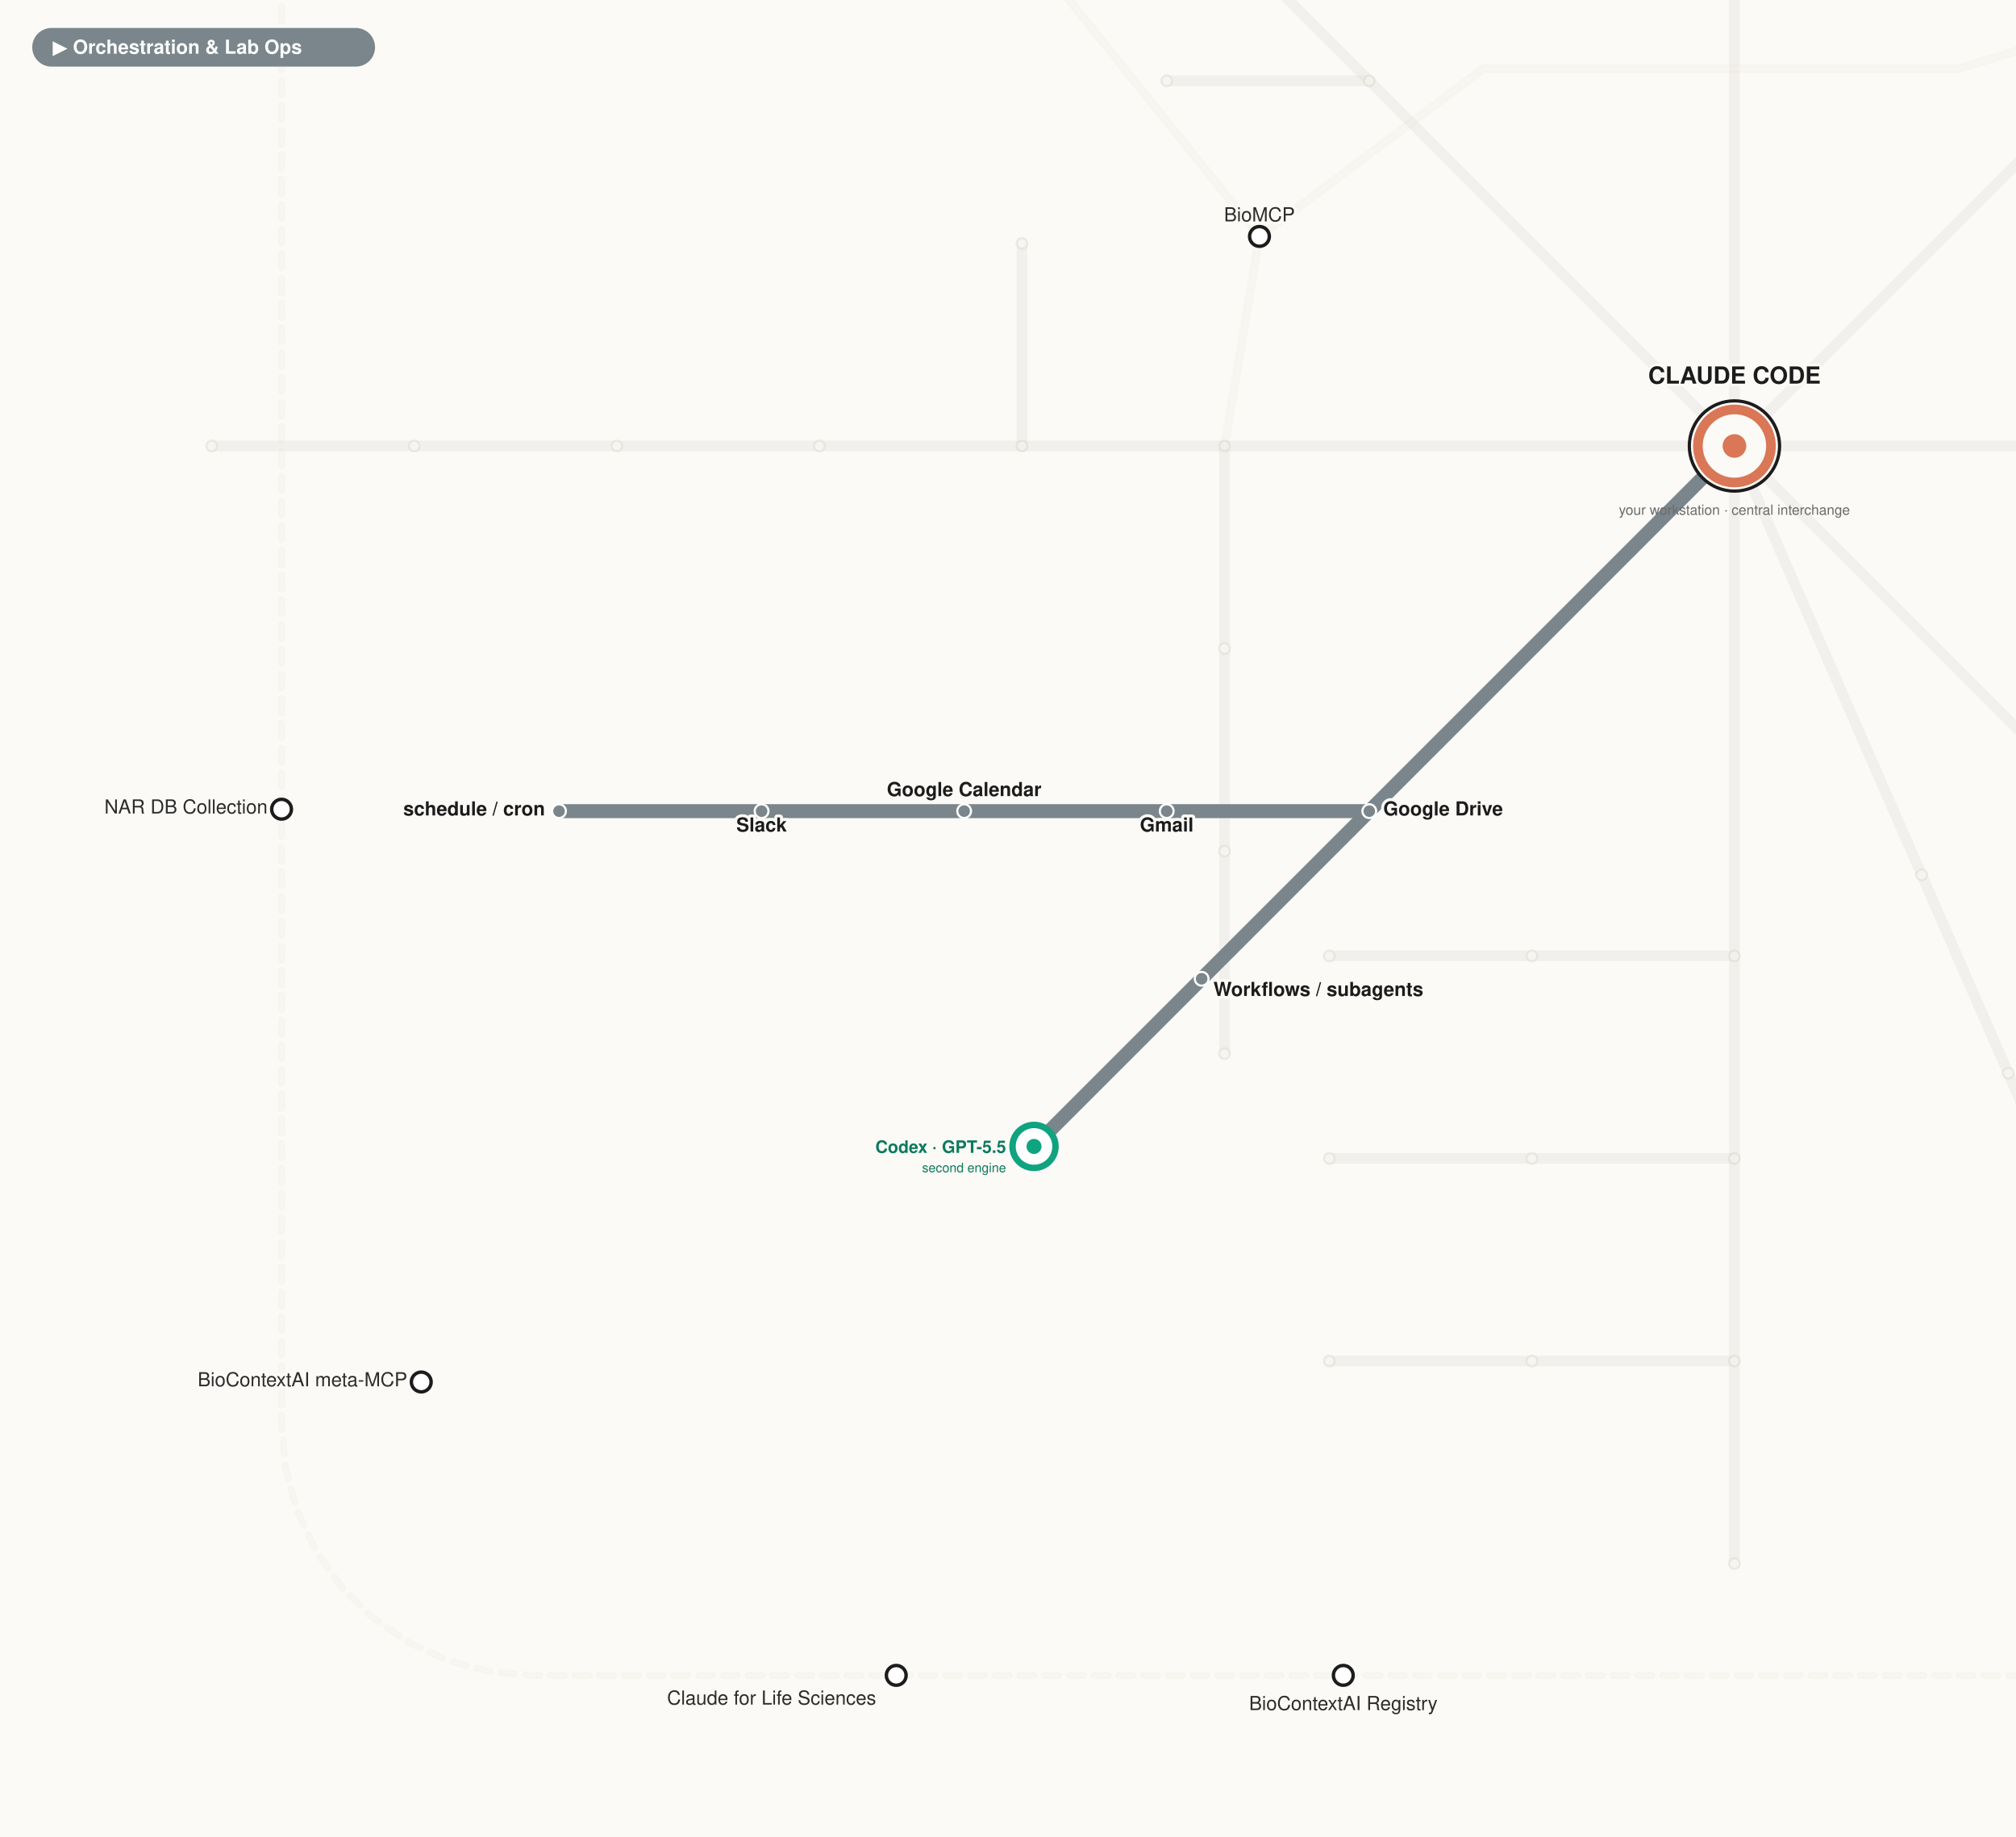
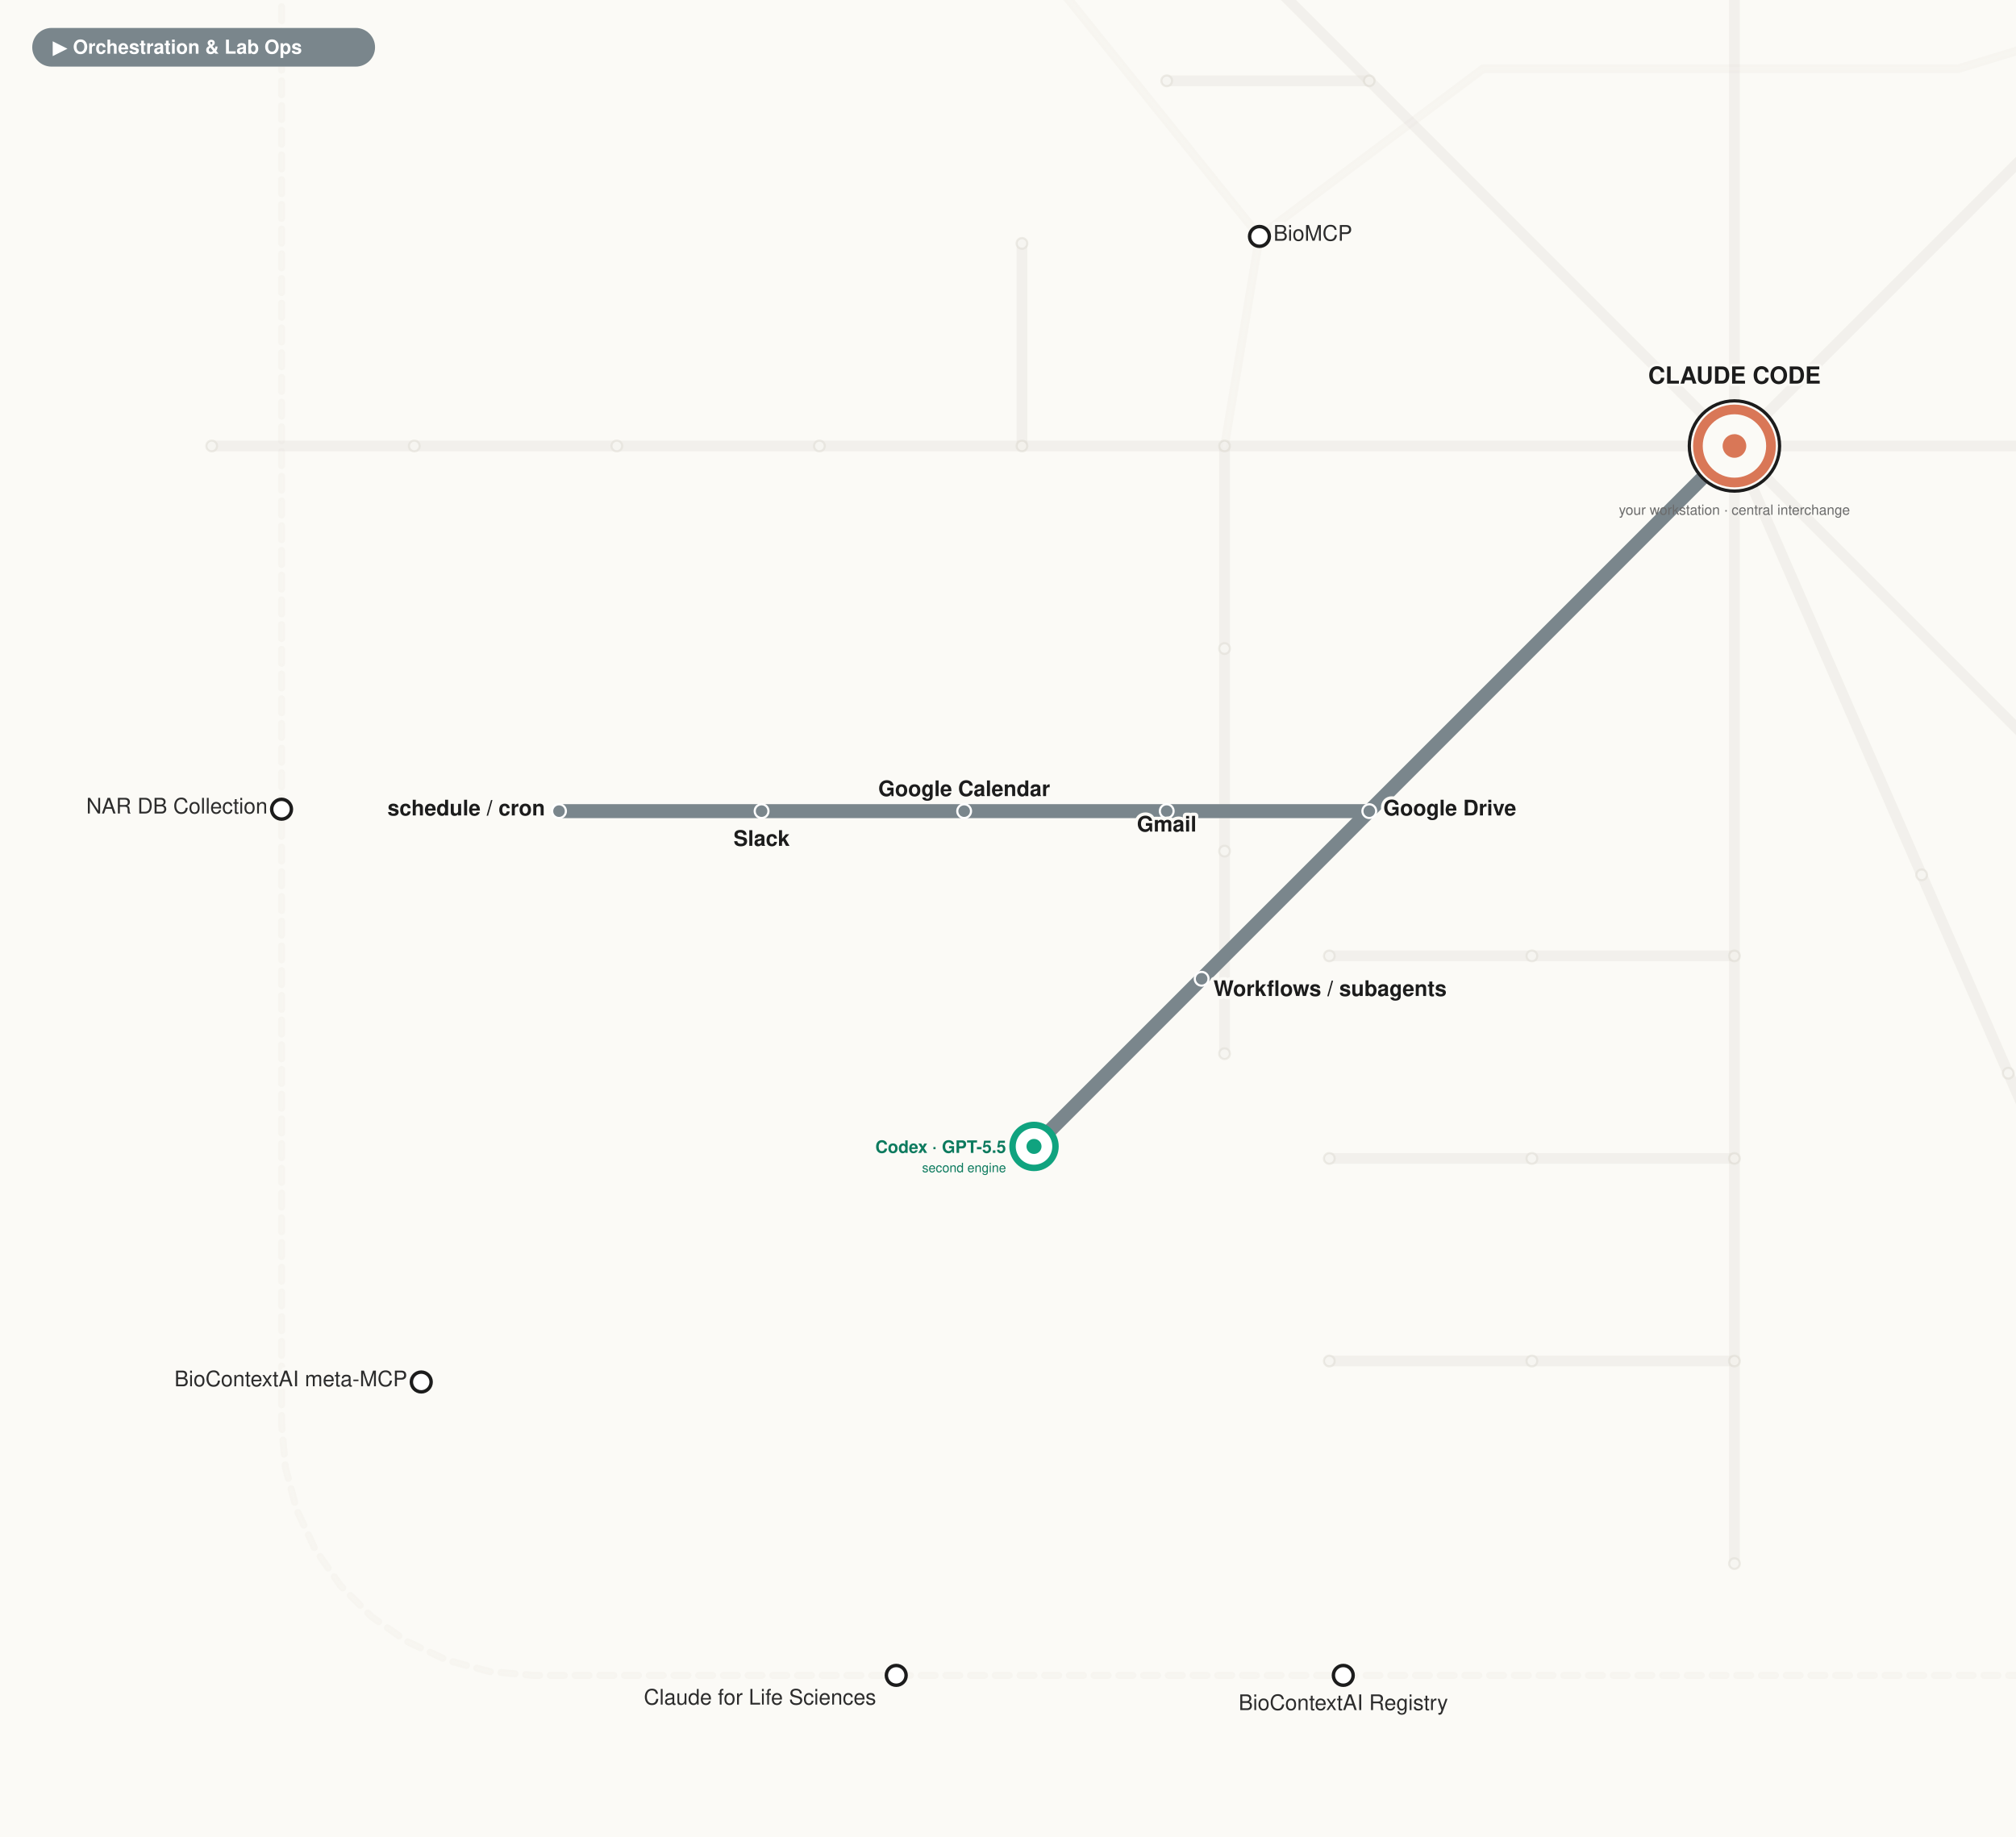
<svg xmlns="http://www.w3.org/2000/svg" id="map" viewBox="402 1291 1876 1709" font-family="Helvetica Neue, Helvetica, Arial, sans-serif">
  <rect x="0" y="0" width="4032" height="3674" fill="#fbfaf6" />
  <path d="M -20 3314 C 887 3274, 1210 3384, 1613 3360 S 2500 3284, 2943 3352 S 3548 3396, 4052 3340" fill="none" stroke="#cfe3ef" stroke-width="40" stroke-linecap="round" opacity="1.0" />
  <text x="195" y="3304" font-size="17" font-style="italic" fill="#5f86a0">the cfDNA river</text>
  <polyline points="2016.0,1706.0 1730.0,1706.0 1541.5,1706.0 1353.0,1706.0 1164.5,1706.0 976.0,1706.0 787.5,1706.0 599.0,1706.0" fill="none" stroke="#dcd9d0" stroke-width="10" stroke-linecap="round" stroke-linejoin="round" opacity="0.28" />
  <polyline points="1541.5,1706.0 1541.5,1894.5 1541.5,2083.0 1541.5,2271.5" fill="none" stroke="#dcd9d0" stroke-width="10" stroke-linecap="round" stroke-linejoin="round" opacity="0.28" />
  <polyline points="1353.0,1706.0 1353.0,1517.5" fill="none" stroke="#dcd9d0" stroke-width="10" stroke-linecap="round" stroke-linejoin="round" opacity="0.28" />
  <polyline points="2016.0,1706.0 1832.2,1522.2 1676.2,1366.2 1520.2,1210.2 1364.2,1054.2 1208.2,898.2 1052.2,742.2" fill="none" stroke="#dcd9d0" stroke-width="10" stroke-linecap="round" stroke-linejoin="round" opacity="0.28" />
  <polyline points="1676.2,1366.2 1487.7,1366.2" fill="none" stroke="#dcd9d0" stroke-width="10" stroke-linecap="round" stroke-linejoin="round" opacity="0.28" />
  <polyline points="1520.2,1210.2 1331.7,1210.2 1143.2,1210.2 954.7,1210.2" fill="none" stroke="#dcd9d0" stroke-width="10" stroke-linecap="round" stroke-linejoin="round" opacity="0.28" />
  <polyline points="1143.2,1210.2 1143.2,1021.7 1143.2,833.2" fill="none" stroke="#dcd9d0" stroke-width="10" stroke-linecap="round" stroke-linejoin="round" opacity="0.28" />
  <polyline points="1364.2,1054.2 1364.2,865.7" fill="none" stroke="#dcd9d0" stroke-width="10" stroke-linecap="round" stroke-linejoin="round" opacity="0.28" />
  <polyline points="2016.0,1706.0 2016.0,1420.0 2016.0,1231.5 2016.0,1043.0 2016.0,854.5 2016.0,666.0" fill="none" stroke="#dcd9d0" stroke-width="10" stroke-linecap="round" stroke-linejoin="round" opacity="0.28" />
  <polyline points="2016.0,1231.5 2204.5,1231.5 2393.0,1231.5" fill="none" stroke="#dcd9d0" stroke-width="10" stroke-linecap="round" stroke-linejoin="round" opacity="0.28" />
  <polyline points="2016.0,1231.5 1827.5,1231.5 1639.0,1231.5 1450.5,1231.5" fill="none" stroke="#dcd9d0" stroke-width="10" stroke-linecap="round" stroke-linejoin="round" opacity="0.28" />
  <polyline points="2016.0,1043.0 2204.5,1043.0 2393.0,1043.0 2581.5,1043.0" fill="none" stroke="#dcd9d0" stroke-width="10" stroke-linecap="round" stroke-linejoin="round" opacity="0.28" />
  <polyline points="2016.0,1706.0 2199.8,1522.2 2355.8,1366.2 2511.8,1210.2 2667.8,1054.2 2823.8,898.2" fill="none" stroke="#dcd9d0" stroke-width="10" stroke-linecap="round" stroke-linejoin="round" opacity="0.28" />
  <polyline points="2355.8,1366.2 2355.8,1177.7 2355.8,989.2" fill="none" stroke="#dcd9d0" stroke-width="10" stroke-linecap="round" stroke-linejoin="round" opacity="0.28" />
  <polyline points="2511.8,1210.2 2700.3,1210.2" fill="none" stroke="#dcd9d0" stroke-width="10" stroke-linecap="round" stroke-linejoin="round" opacity="0.28" />
  <polyline points="2823.8,898.2 3012.3,898.2" fill="none" stroke="#dcd9d0" stroke-width="10" stroke-linecap="round" stroke-linejoin="round" opacity="0.28" />
  <polyline points="2016.0,1706.0 2302.0,1706.0 2490.5,1706.0 2679.0,1706.0 2867.5,1706.0 3056.0,1706.0" fill="none" stroke="#dcd9d0" stroke-width="10" stroke-linecap="round" stroke-linejoin="round" opacity="0.28" />
  <polyline points="3056.0,1706.0 3056.0,1894.5 3056.0,2083.0 3056.0,2271.5" fill="none" stroke="#dcd9d0" stroke-width="10" stroke-linecap="round" stroke-linejoin="round" opacity="0.28" />
  <polyline points="2016.0,1706.0 2199.8,1889.8 2355.8,2045.8 2511.8,2201.8 2667.8,2357.8 2823.8,2513.8" fill="none" stroke="#dcd9d0" stroke-width="10" stroke-linecap="round" stroke-linejoin="round" opacity="0.28" />
  <polyline points="2355.8,2045.8 2544.3,2045.8 2732.8,2045.8" fill="none" stroke="#dcd9d0" stroke-width="10" stroke-linecap="round" stroke-linejoin="round" opacity="0.28" />
  <polyline points="2823.8,2513.8 2823.8,2702.3" fill="none" stroke="#dcd9d0" stroke-width="10" stroke-linecap="round" stroke-linejoin="round" opacity="0.28" />
  <polyline points="2016.0,1706.0 2016.0,1992.0 2016.0,2180.5 2016.0,2369.0 2016.0,2557.5 2016.0,2746.0" fill="none" stroke="#dcd9d0" stroke-width="10" stroke-linecap="round" stroke-linejoin="round" opacity="0.28" />
  <polyline points="2016.0,2180.5 1827.5,2180.5 1639.0,2180.5" fill="none" stroke="#dcd9d0" stroke-width="10" stroke-linecap="round" stroke-linejoin="round" opacity="0.28" />
  <polyline points="2016.0,2369.0 1827.5,2369.0 1639.0,2369.0" fill="none" stroke="#dcd9d0" stroke-width="10" stroke-linecap="round" stroke-linejoin="round" opacity="0.28" />
  <polyline points="2016.0,2557.5 1827.5,2557.5 1639.0,2557.5" fill="none" stroke="#dcd9d0" stroke-width="10" stroke-linecap="round" stroke-linejoin="round" opacity="0.28" />
  <polyline points="2016.0,1706.0 1832.2,1889.8 1676.2,2045.8 1520.2,2201.8 1364.2,2357.8" fill="none" stroke="#7A868C" stroke-width="13" stroke-linecap="round" stroke-linejoin="round" opacity="1.0" />
  <polyline points="1676.2,2045.8 1487.7,2045.8 1299.2,2045.8 1110.7,2045.8 922.2,2045.8" fill="none" stroke="#7A868C" stroke-width="13" stroke-linecap="round" stroke-linejoin="round" opacity="1.0" />
  <polyline points="2016.0,1706.0 2109.6,1920.5 2190.2,2105.1 2270.8,2289.7 2351.4,2474.3 2432.0,2658.9 2512.6,2843.5" fill="none" stroke="#dcd9d0" stroke-width="10" stroke-linecap="round" stroke-linejoin="round" opacity="0.28" />
  <polyline points="954.7,1210.2 1143.2,1210.2 1331.7,1210.2 1574.0,1511.0 1541.5,1706.0" fill="none" stroke="#dcd9d0" stroke-width="8.0" stroke-linecap="round" stroke-linejoin="round" opacity="0.16" />
  <polyline points="954.7,1210.2 1143.2,1210.2 1331.7,1210.2 1574.0,1511.0 1541.5,1706.0" fill="none" stroke="#fbfaf6" stroke-width="3.0" stroke-linecap="round" stroke-linejoin="round" opacity="0.16" />
  <polyline points="1574.0,1511.0 1782.0,1355.0 2224.0,1355.0 2700.3,1210.2" fill="none" stroke="#dcd9d0" stroke-width="8.0" stroke-linecap="round" stroke-linejoin="round" opacity="0.16" />
  <polyline points="1574.0,1511.0 1782.0,1355.0 2224.0,1355.0 2700.3,1210.2" fill="none" stroke="#fbfaf6" stroke-width="3.0" stroke-linecap="round" stroke-linejoin="round" opacity="0.16" />
  <polyline points="1143.2,833.2 1143.2,1021.7 1470.0,1264.0 1886.0,1186.0 2328.0,1186.0 2666.0,1368.0 2666.0,1654.0 2679.0,1706.0" fill="none" stroke="#dcd9d0" stroke-width="8.0" stroke-linecap="round" stroke-linejoin="round" opacity="0.16" />
  <polyline points="1143.2,833.2 1143.2,1021.7 1470.0,1264.0 1886.0,1186.0 2328.0,1186.0 2666.0,1368.0 2666.0,1654.0 2679.0,1706.0" fill="none" stroke="#fbfaf6" stroke-width="3.0" stroke-linecap="round" stroke-linejoin="round" opacity="0.16" />
  <polyline points="3134.0,562.0 3174.6,565.6 3214.0,576.1 3251.0,593.4 3284.4,616.7 3313.3,645.6 3336.6,679.0 3353.9,716.0 3364.4,755.4 3368.0,796.0 3368.0,2616.0 3364.4,2656.6 3353.9,2696.0 3336.6,2733.0 3313.3,2766.4 3284.4,2795.3 3251.0,2818.6 3214.0,2835.9 3174.6,2846.4 3134.0,2850.0 898.0,2850.0 857.4,2846.4 818.0,2835.9 781.0,2818.6 747.6,2795.3 718.7,2766.4 695.4,2733.0 678.1,2696.0 667.6,2656.6 664.0,2616.0 664.0,796.0 667.6,755.4 678.1,716.0 695.4,679.0 718.7,645.6 747.6,616.7 781.0,593.4 818.0,576.1 857.4,565.6 898.0,562.0 3134.0,562.0" fill="none" stroke="#dcd9d0" stroke-width="6.5" stroke-linecap="round" stroke-linejoin="round" opacity="0.16" stroke-dasharray="13 10" />
  <polyline points="3134.0,562.0 3174.6,565.6 3214.0,576.1 3251.0,593.4 3284.4,616.7 3313.3,645.6 3336.6,679.0 3353.9,716.0 3364.4,755.4 3368.0,796.0 3368.0,2616.0 3364.4,2656.6 3353.9,2696.0 3336.6,2733.0 3313.3,2766.4 3284.4,2795.3 3251.0,2818.6 3214.0,2835.9 3174.6,2846.4 3134.0,2850.0 898.0,2850.0 857.4,2846.4 818.0,2835.9 781.0,2818.6 747.6,2795.3 718.7,2766.4 695.4,2733.0 678.1,2696.0 667.6,2656.6 664.0,2616.0 664.0,796.0 667.6,755.4 678.1,716.0 695.4,679.0 718.7,645.6 747.6,616.7 781.0,593.4 818.0,576.1 857.4,565.6 898.0,562.0 3134.0,562.0" fill="none" stroke="#fbfaf6" stroke-width="2.3" stroke-linecap="round" stroke-linejoin="round" opacity="0.16" stroke-dasharray="13 10" />
  <circle class="stn" data-sid="pubmed" cx="1541.5" cy="1706.0" r="5.0" fill="#fbfaf6" stroke="#dcd9d0" stroke-width="2.0" opacity="0.45" />
  <circle class="hit" data-sid="pubmed" cx="1541.5" cy="1706.0" r="15" fill="#000" opacity="0" />
  <circle class="stn" data-sid="consensus" cx="1353.0" cy="1706.0" r="5.0" fill="#fbfaf6" stroke="#dcd9d0" stroke-width="2.0" opacity="0.45" />
  <circle class="hit" data-sid="consensus" cx="1353.0" cy="1706.0" r="15" fill="#000" opacity="0" />
  <circle class="stn" data-sid="europepmc" cx="1164.5" cy="1706.0" r="5.0" fill="#fbfaf6" stroke="#dcd9d0" stroke-width="2.0" opacity="0.45" />
  <circle class="hit" data-sid="europepmc" cx="1164.5" cy="1706.0" r="15" fill="#000" opacity="0" />
  <circle class="stn" data-sid="biorxiv" cx="976.0" cy="1706.0" r="5.0" fill="#fbfaf6" stroke="#dcd9d0" stroke-width="2.0" opacity="0.45" />
  <circle class="hit" data-sid="biorxiv" cx="976.0" cy="1706.0" r="15" fill="#000" opacity="0" />
  <circle class="stn" data-sid="medrxiv" cx="787.5" cy="1706.0" r="5.0" fill="#fbfaf6" stroke="#dcd9d0" stroke-width="2.0" opacity="0.45" />
  <circle class="hit" data-sid="medrxiv" cx="787.5" cy="1706.0" r="15" fill="#000" opacity="0" />
  <circle class="stn" data-sid="semscholar" cx="599.0" cy="1706.0" r="5.0" fill="#fbfaf6" stroke="#dcd9d0" stroke-width="2.0" opacity="0.45" />
  <circle class="hit" data-sid="semscholar" cx="599.0" cy="1706.0" r="15" fill="#000" opacity="0" />
  <circle class="stn" data-sid="deepresearch" cx="1541.5" cy="1894.5" r="5.0" fill="#fbfaf6" stroke="#dcd9d0" stroke-width="2.0" opacity="0.45" />
  <circle class="hit" data-sid="deepresearch" cx="1541.5" cy="1894.5" r="15" fill="#000" opacity="0" />
  <circle class="stn" data-sid="litreview" cx="1541.5" cy="2083.0" r="5.0" fill="#fbfaf6" stroke="#dcd9d0" stroke-width="2.0" opacity="0.45" />
  <circle class="hit" data-sid="litreview" cx="1541.5" cy="2083.0" r="15" fill="#000" opacity="0" />
  <circle class="stn" data-sid="researchlookup" cx="1541.5" cy="2271.5" r="5.0" fill="#fbfaf6" stroke="#dcd9d0" stroke-width="2.0" opacity="0.45" />
  <circle class="hit" data-sid="researchlookup" cx="1541.5" cy="2271.5" r="15" fill="#000" opacity="0" />
  <circle class="stn" data-sid="wiley" cx="1353.0" cy="1517.5" r="5.0" fill="#fbfaf6" stroke="#dcd9d0" stroke-width="2.0" opacity="0.45" />
  <circle class="hit" data-sid="wiley" cx="1353.0" cy="1517.5" r="15" fill="#000" opacity="0" />
  <circle class="stn" data-sid="synapse" cx="1676.2" cy="1366.2" r="5.0" fill="#fbfaf6" stroke="#dcd9d0" stroke-width="2.0" opacity="0.45" />
  <circle class="hit" data-sid="synapse" cx="1676.2" cy="1366.2" r="15" fill="#000" opacity="0" />
  <circle class="stn" data-sid="geosra" cx="1520.2" cy="1210.2" r="5.0" fill="#fbfaf6" stroke="#dcd9d0" stroke-width="2.0" opacity="0.45" />
  <circle class="hit" data-sid="geosra" cx="1520.2" cy="1210.2" r="15" fill="#000" opacity="0" />
  <circle class="stn" data-sid="ensembldb" cx="1364.2" cy="1054.2" r="5.0" fill="#fbfaf6" stroke="#dcd9d0" stroke-width="2.0" opacity="0.45" />
  <circle class="hit" data-sid="ensembldb" cx="1364.2" cy="1054.2" r="15" fill="#000" opacity="0" />
  <circle class="stn" data-sid="ucsc" cx="1208.2" cy="898.2" r="5.0" fill="#fbfaf6" stroke="#dcd9d0" stroke-width="2.0" opacity="0.45" />
  <circle class="hit" data-sid="ucsc" cx="1208.2" cy="898.2" r="15" fill="#000" opacity="0" />
  <circle class="stn" data-sid="gdc" cx="1052.2" cy="742.2" r="5.0" fill="#fbfaf6" stroke="#dcd9d0" stroke-width="2.0" opacity="0.45" />
  <circle class="hit" data-sid="gdc" cx="1052.2" cy="742.2" r="15" fill="#000" opacity="0" />
  <circle class="stn" data-sid="ena" cx="1487.7" cy="1366.2" r="5.0" fill="#fbfaf6" stroke="#dcd9d0" stroke-width="2.0" opacity="0.45" />
  <circle class="hit" data-sid="ena" cx="1487.7" cy="1366.2" r="15" fill="#000" opacity="0" />
  <circle class="stn" data-sid="clinvar" cx="1331.7" cy="1210.2" r="5.0" fill="#fbfaf6" stroke="#dcd9d0" stroke-width="2.0" opacity="0.45" />
  <circle class="hit" data-sid="clinvar" cx="1331.7" cy="1210.2" r="15" fill="#000" opacity="0" />
  <circle class="stn" data-sid="cbioportal" cx="1143.2" cy="1210.2" r="5.0" fill="#fbfaf6" stroke="#dcd9d0" stroke-width="2.0" opacity="0.45" />
  <circle class="hit" data-sid="cbioportal" cx="1143.2" cy="1210.2" r="15" fill="#000" opacity="0" />
  <circle class="stn" data-sid="depmap" cx="954.7" cy="1210.2" r="5.0" fill="#fbfaf6" stroke="#dcd9d0" stroke-width="2.0" opacity="0.45" />
  <circle class="hit" data-sid="depmap" cx="954.7" cy="1210.2" r="15" fill="#000" opacity="0" />
  <circle class="stn" data-sid="cbioportalmcp" cx="1143.2" cy="1021.7" r="5.0" fill="#fbfaf6" stroke="#dcd9d0" stroke-width="2.0" opacity="0.45" />
  <circle class="hit" data-sid="cbioportalmcp" cx="1143.2" cy="1021.7" r="15" fill="#000" opacity="0" />
  <circle class="stn" data-sid="opentargets" cx="1143.2" cy="833.2" r="5.0" fill="#fbfaf6" stroke="#dcd9d0" stroke-width="2.0" opacity="0.45" />
  <circle class="hit" data-sid="opentargets" cx="1143.2" cy="833.2" r="15" fill="#000" opacity="0" />
  <circle class="stn" data-sid="cellxgene" cx="1364.2" cy="865.7" r="5.0" fill="#fbfaf6" stroke="#dcd9d0" stroke-width="2.0" opacity="0.45" />
  <circle class="hit" data-sid="cellxgene" cx="1364.2" cy="865.7" r="15" fill="#000" opacity="0" />
  <circle class="stn" data-sid="python" cx="2016.0" cy="1231.5" r="5.0" fill="#fbfaf6" stroke="#dcd9d0" stroke-width="2.0" opacity="0.45" />
  <circle class="hit" data-sid="python" cx="2016.0" cy="1231.5" r="15" fill="#000" opacity="0" />
  <circle class="stn" data-sid="bioconductor" cx="2016.0" cy="1043.0" r="5.0" fill="#fbfaf6" stroke="#dcd9d0" stroke-width="2.0" opacity="0.45" />
  <circle class="hit" data-sid="bioconductor" cx="2016.0" cy="1043.0" r="15" fill="#000" opacity="0" />
  <circle class="stn" data-sid="nextflow" cx="2016.0" cy="854.5" r="5.0" fill="#fbfaf6" stroke="#dcd9d0" stroke-width="2.0" opacity="0.45" />
  <circle class="hit" data-sid="nextflow" cx="2016.0" cy="854.5" r="15" fill="#000" opacity="0" />
  <circle class="stn" data-sid="snakemake" cx="2016.0" cy="666.0" r="5.0" fill="#fbfaf6" stroke="#dcd9d0" stroke-width="2.0" opacity="0.45" />
  <circle class="hit" data-sid="snakemake" cx="2016.0" cy="666.0" r="15" fill="#000" opacity="0" />
  <circle class="stn" data-sid="scmcp" cx="2204.5" cy="1231.5" r="5.0" fill="#fbfaf6" stroke="#dcd9d0" stroke-width="2.0" opacity="0.45" />
  <circle class="hit" data-sid="scmcp" cx="2204.5" cy="1231.5" r="15" fill="#000" opacity="0" />
  <circle class="stn" data-sid="chatspatial" cx="2393.0" cy="1231.5" r="5.0" fill="#fbfaf6" stroke="#dcd9d0" stroke-width="2.0" opacity="0.45" />
  <circle class="hit" data-sid="chatspatial" cx="2393.0" cy="1231.5" r="15" fill="#000" opacity="0" />
  <circle class="stn" data-sid="jupyter" cx="1827.5" cy="1231.5" r="5.0" fill="#fbfaf6" stroke="#dcd9d0" stroke-width="2.0" opacity="0.45" />
  <circle class="hit" data-sid="jupyter" cx="1827.5" cy="1231.5" r="15" fill="#000" opacity="0" />
  <circle class="stn" data-sid="galaxy" cx="1639.0" cy="1231.5" r="5.0" fill="#fbfaf6" stroke="#dcd9d0" stroke-width="2.0" opacity="0.45" />
  <circle class="hit" data-sid="galaxy" cx="1639.0" cy="1231.5" r="15" fill="#000" opacity="0" />
  <circle class="stn" data-sid="cfdna" cx="1450.5" cy="1231.5" r="5.0" fill="#fbfaf6" stroke="#dcd9d0" stroke-width="2.0" opacity="0.45" />
  <circle class="hit" data-sid="cfdna" cx="1450.5" cy="1231.5" r="15" fill="#000" opacity="0" />
  <circle class="stn" data-sid="scqc" cx="2204.5" cy="1043.0" r="5.0" fill="#fbfaf6" stroke="#dcd9d0" stroke-width="2.0" opacity="0.45" />
  <circle class="hit" data-sid="scqc" cx="2204.5" cy="1043.0" r="15" fill="#000" opacity="0" />
  <circle class="stn" data-sid="nfcoreskill" cx="2393.0" cy="1043.0" r="5.0" fill="#fbfaf6" stroke="#dcd9d0" stroke-width="2.0" opacity="0.45" />
  <circle class="hit" data-sid="nfcoreskill" cx="2393.0" cy="1043.0" r="15" fill="#000" opacity="0" />
  <circle class="stn" data-sid="scvitools" cx="2581.5" cy="1043.0" r="5.0" fill="#fbfaf6" stroke="#dcd9d0" stroke-width="2.0" opacity="0.45" />
  <circle class="hit" data-sid="scvitools" cx="2581.5" cy="1043.0" r="15" fill="#000" opacity="0" />
  <circle class="stn" data-sid="statsmodels" cx="2355.8" cy="1366.2" r="5.0" fill="#fbfaf6" stroke="#dcd9d0" stroke-width="2.0" opacity="0.45" />
  <circle class="hit" data-sid="statsmodels" cx="2355.8" cy="1366.2" r="15" fill="#000" opacity="0" />
  <circle class="stn" data-sid="survival" cx="2511.8" cy="1210.2" r="5.0" fill="#fbfaf6" stroke="#dcd9d0" stroke-width="2.0" opacity="0.45" />
  <circle class="hit" data-sid="survival" cx="2511.8" cy="1210.2" r="15" fill="#000" opacity="0" />
  <circle class="stn" data-sid="reporting" cx="2667.8" cy="1054.2" r="5.0" fill="#fbfaf6" stroke="#dcd9d0" stroke-width="2.0" opacity="0.45" />
  <circle class="hit" data-sid="reporting" cx="2667.8" cy="1054.2" r="15" fill="#000" opacity="0" />
  <circle class="stn" data-sid="peerreview" cx="2823.8" cy="898.2" r="5.0" fill="#fbfaf6" stroke="#dcd9d0" stroke-width="2.0" opacity="0.45" />
  <circle class="hit" data-sid="peerreview" cx="2823.8" cy="898.2" r="15" fill="#000" opacity="0" />
  <circle class="stn" data-sid="power" cx="2355.8" cy="1177.7" r="5.0" fill="#fbfaf6" stroke="#dcd9d0" stroke-width="2.0" opacity="0.45" />
  <circle class="hit" data-sid="power" cx="2355.8" cy="1177.7" r="15" fill="#000" opacity="0" />
  <circle class="stn" data-sid="bayes" cx="2355.8" cy="989.2" r="5.0" fill="#fbfaf6" stroke="#dcd9d0" stroke-width="2.0" opacity="0.45" />
  <circle class="hit" data-sid="bayes" cx="2355.8" cy="989.2" r="15" fill="#000" opacity="0" />
  <circle class="stn" data-sid="ctgmcp" cx="2700.3" cy="1210.2" r="5.0" fill="#fbfaf6" stroke="#dcd9d0" stroke-width="2.0" opacity="0.45" />
  <circle class="hit" data-sid="ctgmcp" cx="2700.3" cy="1210.2" r="15" fill="#000" opacity="0" />
  <circle class="stn" data-sid="critthink" cx="3012.3" cy="898.2" r="5.0" fill="#fbfaf6" stroke="#dcd9d0" stroke-width="2.0" opacity="0.45" />
  <circle class="hit" data-sid="critthink" cx="3012.3" cy="898.2" r="15" fill="#000" opacity="0" />
  <circle class="stn" data-sid="clinreports" cx="2490.5" cy="1706.0" r="5.0" fill="#fbfaf6" stroke="#dcd9d0" stroke-width="2.0" opacity="0.45" />
  <circle class="hit" data-sid="clinreports" cx="2490.5" cy="1706.0" r="15" fill="#000" opacity="0" />
  <circle class="stn" data-sid="decision" cx="2679.0" cy="1706.0" r="5.0" fill="#fbfaf6" stroke="#dcd9d0" stroke-width="2.0" opacity="0.45" />
  <circle class="hit" data-sid="decision" cx="2679.0" cy="1706.0" r="15" fill="#000" opacity="0" />
  <circle class="stn" data-sid="treatment" cx="2867.5" cy="1706.0" r="5.0" fill="#fbfaf6" stroke="#dcd9d0" stroke-width="2.0" opacity="0.45" />
  <circle class="hit" data-sid="treatment" cx="2867.5" cy="1706.0" r="15" fill="#000" opacity="0" />
  <circle class="stn" data-sid="cltrials" cx="3056.0" cy="1706.0" r="5.0" fill="#fbfaf6" stroke="#dcd9d0" stroke-width="2.0" opacity="0.45" />
  <circle class="hit" data-sid="cltrials" cx="3056.0" cy="1706.0" r="15" fill="#000" opacity="0" />
  <circle class="stn" data-sid="euctr" cx="3056.0" cy="1894.5" r="5.0" fill="#fbfaf6" stroke="#dcd9d0" stroke-width="2.0" opacity="0.45" />
  <circle class="hit" data-sid="euctr" cx="3056.0" cy="1894.5" r="15" fill="#000" opacity="0" />
  <circle class="stn" data-sid="fdaema" cx="3056.0" cy="2083.0" r="5.0" fill="#fbfaf6" stroke="#dcd9d0" stroke-width="2.0" opacity="0.45" />
  <circle class="hit" data-sid="fdaema" cx="3056.0" cy="2083.0" r="15" fill="#000" opacity="0" />
  <circle class="stn" data-sid="whoictrp" cx="3056.0" cy="2271.5" r="5.0" fill="#fbfaf6" stroke="#dcd9d0" stroke-width="2.0" opacity="0.45" />
  <circle class="hit" data-sid="whoictrp" cx="3056.0" cy="2271.5" r="15" fill="#000" opacity="0" />
  <circle class="stn" data-sid="biorender" cx="2355.8" cy="2045.8" r="5.0" fill="#fbfaf6" stroke="#dcd9d0" stroke-width="2.0" opacity="0.45" />
  <circle class="hit" data-sid="biorender" cx="2355.8" cy="2045.8" r="15" fill="#000" opacity="0" />
  <circle class="stn" data-sid="schematics" cx="2511.8" cy="2201.8" r="5.0" fill="#fbfaf6" stroke="#dcd9d0" stroke-width="2.0" opacity="0.45" />
  <circle class="hit" data-sid="schematics" cx="2511.8" cy="2201.8" r="15" fill="#000" opacity="0" />
  <circle class="stn" data-sid="infographics" cx="2667.8" cy="2357.8" r="5.0" fill="#fbfaf6" stroke="#dcd9d0" stroke-width="2.0" opacity="0.45" />
  <circle class="hit" data-sid="infographics" cx="2667.8" cy="2357.8" r="15" fill="#000" opacity="0" />
  <circle class="stn" data-sid="imagegen" cx="2823.8" cy="2513.8" r="5.0" fill="#fbfaf6" stroke="#dcd9d0" stroke-width="2.0" opacity="0.45" />
  <circle class="hit" data-sid="imagegen" cx="2823.8" cy="2513.8" r="15" fill="#000" opacity="0" />
  <circle class="stn" data-sid="mermaid" cx="2544.3" cy="2045.8" r="5.0" fill="#fbfaf6" stroke="#dcd9d0" stroke-width="2.0" opacity="0.45" />
  <circle class="hit" data-sid="mermaid" cx="2544.3" cy="2045.8" r="15" fill="#000" opacity="0" />
  <circle class="stn" data-sid="figma" cx="2732.8" cy="2045.8" r="5.0" fill="#fbfaf6" stroke="#dcd9d0" stroke-width="2.0" opacity="0.45" />
  <circle class="hit" data-sid="figma" cx="2732.8" cy="2045.8" r="15" fill="#000" opacity="0" />
  <circle class="stn" data-sid="gptimage" cx="2823.8" cy="2702.3" r="5.0" fill="#fbfaf6" stroke="#dcd9d0" stroke-width="2.0" opacity="0.45" />
  <circle class="hit" data-sid="gptimage" cx="2823.8" cy="2702.3" r="15" fill="#000" opacity="0" />
  <circle class="stn" data-sid="sciwriting" cx="2016.0" cy="2180.5" r="5.0" fill="#fbfaf6" stroke="#dcd9d0" stroke-width="2.0" opacity="0.45" />
  <circle class="hit" data-sid="sciwriting" cx="2016.0" cy="2180.5" r="15" fill="#000" opacity="0" />
  <circle class="stn" data-sid="citation" cx="2016.0" cy="2369.0" r="5.0" fill="#fbfaf6" stroke="#dcd9d0" stroke-width="2.0" opacity="0.45" />
  <circle class="hit" data-sid="citation" cx="2016.0" cy="2369.0" r="15" fill="#000" opacity="0" />
  <circle class="stn" data-sid="venue" cx="2016.0" cy="2557.5" r="5.0" fill="#fbfaf6" stroke="#dcd9d0" stroke-width="2.0" opacity="0.45" />
  <circle class="hit" data-sid="venue" cx="2016.0" cy="2557.5" r="15" fill="#000" opacity="0" />
  <circle class="stn" data-sid="grants" cx="2016.0" cy="2746.0" r="5.0" fill="#fbfaf6" stroke="#dcd9d0" stroke-width="2.0" opacity="0.45" />
  <circle class="hit" data-sid="grants" cx="2016.0" cy="2746.0" r="15" fill="#000" opacity="0" />
  <circle class="stn" data-sid="office" cx="1827.5" cy="2180.5" r="5.0" fill="#fbfaf6" stroke="#dcd9d0" stroke-width="2.0" opacity="0.45" />
  <circle class="hit" data-sid="office" cx="1827.5" cy="2180.5" r="15" fill="#000" opacity="0" />
  <circle class="stn" data-sid="markitdown" cx="1639.0" cy="2180.5" r="5.0" fill="#fbfaf6" stroke="#dcd9d0" stroke-width="2.0" opacity="0.45" />
  <circle class="hit" data-sid="markitdown" cx="1639.0" cy="2180.5" r="15" fill="#000" opacity="0" />
  <circle class="stn" data-sid="humanizer" cx="1827.5" cy="2369.0" r="5.0" fill="#fbfaf6" stroke="#dcd9d0" stroke-width="2.0" opacity="0.45" />
  <circle class="hit" data-sid="humanizer" cx="1827.5" cy="2369.0" r="15" fill="#000" opacity="0" />
  <circle class="stn" data-sid="slides" cx="1639.0" cy="2369.0" r="5.0" fill="#fbfaf6" stroke="#dcd9d0" stroke-width="2.0" opacity="0.45" />
  <circle class="hit" data-sid="slides" cx="1639.0" cy="2369.0" r="15" fill="#000" opacity="0" />
  <circle class="stn" data-sid="paper2web" cx="1827.5" cy="2557.5" r="5.0" fill="#fbfaf6" stroke="#dcd9d0" stroke-width="2.0" opacity="0.45" />
  <circle class="hit" data-sid="paper2web" cx="1827.5" cy="2557.5" r="15" fill="#000" opacity="0" />
  <circle class="stn" data-sid="posters" cx="1639.0" cy="2557.5" r="5.0" fill="#fbfaf6" stroke="#dcd9d0" stroke-width="2.0" opacity="0.45" />
  <circle class="hit" data-sid="posters" cx="1639.0" cy="2557.5" r="15" fill="#000" opacity="0" />
  <circle class="stn" data-sid="drive" cx="1676.2" cy="2045.8" r="6.4" fill="#7A868C" stroke="#ffffff" stroke-width="2.0" />
  <circle class="hit" data-sid="drive" cx="1676.2" cy="2045.8" r="15" fill="#000" opacity="0" />
  <circle class="stn" data-sid="workflows" cx="1520.2" cy="2201.8" r="6.4" fill="#7A868C" stroke="#ffffff" stroke-width="2.0" />
  <circle class="hit" data-sid="workflows" cx="1520.2" cy="2201.8" r="15" fill="#000" opacity="0" />
  <circle class="stn" data-sid="gmail" cx="1487.7" cy="2045.8" r="6.4" fill="#7A868C" stroke="#ffffff" stroke-width="2.0" />
  <circle class="hit" data-sid="gmail" cx="1487.7" cy="2045.8" r="15" fill="#000" opacity="0" />
  <circle class="stn" data-sid="calendar" cx="1299.2" cy="2045.8" r="6.4" fill="#7A868C" stroke="#ffffff" stroke-width="2.0" />
  <circle class="hit" data-sid="calendar" cx="1299.2" cy="2045.8" r="15" fill="#000" opacity="0" />
  <circle class="stn" data-sid="slack" cx="1110.7" cy="2045.8" r="6.4" fill="#7A868C" stroke="#ffffff" stroke-width="2.0" />
  <circle class="hit" data-sid="slack" cx="1110.7" cy="2045.8" r="15" fill="#000" opacity="0" />
  <circle class="stn" data-sid="schedule" cx="922.2" cy="2045.8" r="6.4" fill="#7A868C" stroke="#ffffff" stroke-width="2.0" />
  <circle class="hit" data-sid="schedule" cx="922.2" cy="2045.8" r="15" fill="#000" opacity="0" />
  <circle class="stn" data-sid="paralegalrev" cx="2190.2" cy="2105.1" r="5.0" fill="#fbfaf6" stroke="#dcd9d0" stroke-width="2.0" opacity="0.45" />
  <circle class="hit" data-sid="paralegalrev" cx="2190.2" cy="2105.1" r="15" fill="#000" opacity="0" />
  <circle class="stn" data-sid="gdpr" cx="2270.8" cy="2289.7" r="5.0" fill="#fbfaf6" stroke="#dcd9d0" stroke-width="2.0" opacity="0.45" />
  <circle class="hit" data-sid="gdpr" cx="2270.8" cy="2289.7" r="15" fill="#000" opacity="0" />
  <circle class="stn" data-sid="eugrants" cx="2351.4" cy="2474.3" r="5.0" fill="#fbfaf6" stroke="#dcd9d0" stroke-width="2.0" opacity="0.45" />
  <circle class="hit" data-sid="eugrants" cx="2351.4" cy="2474.3" r="15" fill="#000" opacity="0" />
  <circle class="stn" data-sid="itlaw" cx="2432.0" cy="2658.9" r="5.0" fill="#fbfaf6" stroke="#dcd9d0" stroke-width="2.0" opacity="0.45" />
  <circle class="hit" data-sid="itlaw" cx="2432.0" cy="2658.9" r="15" fill="#000" opacity="0" />
  <circle class="stn" data-sid="uslaw" cx="2512.6" cy="2843.5" r="5.0" fill="#fbfaf6" stroke="#dcd9d0" stroke-width="2.0" opacity="0.45" />
  <circle class="hit" data-sid="uslaw" cx="2512.6" cy="2843.5" r="15" fill="#000" opacity="0" />
  <circle class="stn" data-sid="biomcp" cx="1574.0" cy="1511.0" r="9.2" fill="#ffffff" stroke="#1c1c1c" stroke-width="3.2" />
  <circle class="hit" data-sid="biomcp" cx="1574.0" cy="1511.0" r="15" fill="#000" opacity="0" />
  <circle class="stn" data-sid="nar" cx="664.0" cy="2044.0" r="9.2" fill="#ffffff" stroke="#1c1c1c" stroke-width="3.2" />
  <circle class="hit" data-sid="nar" cx="664.0" cy="2044.0" r="15" fill="#000" opacity="0" />
  <circle class="stn" data-sid="biocontextmeta" cx="794.0" cy="2577.0" r="9.2" fill="#ffffff" stroke="#1c1c1c" stroke-width="3.2" />
  <circle class="hit" data-sid="biocontextmeta" cx="794.0" cy="2577.0" r="15" fill="#000" opacity="0" />
  <circle class="stn" data-sid="marketplace" cx="1236.0" cy="2850.0" r="9.2" fill="#ffffff" stroke="#1c1c1c" stroke-width="3.2" />
  <circle class="hit" data-sid="marketplace" cx="1236.0" cy="2850.0" r="15" fill="#000" opacity="0" />
  <circle class="stn" data-sid="biocontextai" cx="1652.0" cy="2850.0" r="9.2" fill="#ffffff" stroke="#1c1c1c" stroke-width="3.2" />
  <circle class="hit" data-sid="biocontextai" cx="1652.0" cy="2850.0" r="15" fill="#000" opacity="0" />
-   <text x="1689.2" y="2049.8" font-size="18" text-anchor="start" fill="#1c1c1c" font-weight="600" font-style="normal" paint-order="stroke" stroke="#fbfaf6" stroke-width="5.5" stroke-linejoin="round">Google Drive</text>
-   <text x="1531.2" y="2217.8" font-size="18" text-anchor="start" fill="#1c1c1c" font-weight="600" font-style="normal" paint-order="stroke" stroke="#fbfaf6" stroke-width="5.5" stroke-linejoin="round">Workflows / subagents</text>
-   <text x="1487.7" y="2064.8" font-size="18" text-anchor="middle" fill="#1c1c1c" font-weight="600" font-style="normal" paint-order="stroke" stroke="#fbfaf6" stroke-width="5.5" stroke-linejoin="round">Gmail</text>
-   <text x="1299.2" y="2031.8" font-size="18" text-anchor="middle" fill="#1c1c1c" font-weight="600" font-style="normal" paint-order="stroke" stroke="#fbfaf6" stroke-width="5.5" stroke-linejoin="round">Google Calendar</text>
-   <text x="1110.7" y="2064.8" font-size="18" text-anchor="middle" fill="#1c1c1c" font-weight="600" font-style="normal" paint-order="stroke" stroke="#fbfaf6" stroke-width="5.5" stroke-linejoin="round">Slack</text>
-   <text x="909.2" y="2049.8" font-size="18" text-anchor="end" fill="#1c1c1c" font-weight="600" font-style="normal" paint-order="stroke" stroke="#fbfaf6" stroke-width="5.5" stroke-linejoin="round">schedule / cron</text>
-   <text x="1574.0" y="1497.0" font-size="18" text-anchor="middle" fill="#2c2c2c" font-weight="500" font-style="normal" paint-order="stroke" stroke="#fbfaf6" stroke-width="5.5" stroke-linejoin="round">BioMCP</text>
-   <text x="651.0" y="2048.0" font-size="18" text-anchor="end" fill="#2c2c2c" font-weight="500" font-style="normal" paint-order="stroke" stroke="#fbfaf6" stroke-width="5.5" stroke-linejoin="round">NAR DB Collection</text>
-   <text x="781.0" y="2581.0" font-size="18" text-anchor="end" fill="#2c2c2c" font-weight="500" font-style="normal" paint-order="stroke" stroke="#fbfaf6" stroke-width="5.5" stroke-linejoin="round">BioContextAI meta-MCP</text>
-   <text x="1217.3" y="2877.2" font-size="18" text-anchor="end" fill="#2c2c2c" font-weight="500" font-style="normal" paint-order="stroke" stroke="#fbfaf6" stroke-width="5.5" stroke-linejoin="round">Claude for Life Sciences</text>
-   <text x="1652.0" y="2882.3" font-size="18" text-anchor="middle" fill="#2c2c2c" font-weight="500" font-style="normal" paint-order="stroke" stroke="#fbfaf6" stroke-width="5.5" stroke-linejoin="round">BioContextAI Registry</text>
+   <text x="1689.2" y="2049.8" font-size="20" text-anchor="start" fill="#1c1c1c" font-weight="600" font-style="normal" paint-order="stroke" stroke="#fbfaf6" stroke-width="6.0" stroke-linejoin="round">Google Drive</text>
+   <text x="1531.2" y="2217.8" font-size="20" text-anchor="start" fill="#1c1c1c" font-weight="600" font-style="normal" paint-order="stroke" stroke="#fbfaf6" stroke-width="6.0" stroke-linejoin="round">Workflows / subagents</text>
+   <text x="1487.7" y="2064.8" font-size="20" text-anchor="middle" fill="#1c1c1c" font-weight="600" font-style="normal" paint-order="stroke" stroke="#fbfaf6" stroke-width="6.0" stroke-linejoin="round">Gmail</text>
+   <text x="1299.2" y="2031.8" font-size="20" text-anchor="middle" fill="#1c1c1c" font-weight="600" font-style="normal" paint-order="stroke" stroke="#fbfaf6" stroke-width="6.0" stroke-linejoin="round">Google Calendar</text>
+   <text x="1110.7" y="2078.1" font-size="20" text-anchor="middle" fill="#1c1c1c" font-weight="600" font-style="normal" paint-order="stroke" stroke="#fbfaf6" stroke-width="6.0" stroke-linejoin="round">Slack</text>
+   <text x="909.2" y="2049.8" font-size="20" text-anchor="end" fill="#1c1c1c" font-weight="600" font-style="normal" paint-order="stroke" stroke="#fbfaf6" stroke-width="6.0" stroke-linejoin="round">schedule / cron</text>
+   <text x="1587.0" y="1515.0" font-size="20" text-anchor="start" fill="#2c2c2c" font-weight="500" font-style="normal" paint-order="stroke" stroke="#fbfaf6" stroke-width="6.0" stroke-linejoin="round">BioMCP</text>
+   <text x="651.0" y="2048.0" font-size="20" text-anchor="end" fill="#2c2c2c" font-weight="500" font-style="normal" paint-order="stroke" stroke="#fbfaf6" stroke-width="6.0" stroke-linejoin="round">NAR DB Collection</text>
+   <text x="781.0" y="2581.0" font-size="20" text-anchor="end" fill="#2c2c2c" font-weight="500" font-style="normal" paint-order="stroke" stroke="#fbfaf6" stroke-width="6.0" stroke-linejoin="round">BioContextAI meta-MCP</text>
+   <text x="1217.3" y="2877.2" font-size="20" text-anchor="end" fill="#2c2c2c" font-weight="500" font-style="normal" paint-order="stroke" stroke="#fbfaf6" stroke-width="6.0" stroke-linejoin="round">Claude for Life Sciences</text>
+   <text x="1652.0" y="2882.3" font-size="20" text-anchor="middle" fill="#2c2c2c" font-weight="500" font-style="normal" paint-order="stroke" stroke="#fbfaf6" stroke-width="6.0" stroke-linejoin="round">BioContextAI Registry</text>
  <g opacity="1.0">
    <circle cx="1364.2" cy="2357.8" r="20" fill="#ffffff" stroke="#10a37f" stroke-width="6" />
    <circle cx="1364.2" cy="2357.8" r="7" fill="#10a37f" />
    <circle class="hit" data-sid="codex" cx="1364.2" cy="2357.8" r="22" fill="#000" opacity="0" />
    <text x="1338.2" y="2363.8" font-size="16" text-anchor="end" font-weight="700" fill="#0c7a5e">Codex · GPT-5.5</text>
    <text x="1338.2" y="2381.8" font-size="12" text-anchor="end" fill="#0c7a5e">second engine</text>
  </g>
  <circle cx="2016" cy="1706" r="42" fill="#fbfaf6" stroke="#1c1c1c" stroke-width="3" />
  <circle cx="2016" cy="1706" r="34" fill="#fbfaf6" stroke="#D97757" stroke-width="9" />
  <circle cx="2016" cy="1706" r="11" fill="#D97757" />
  <circle class="hit" data-sid="claude" cx="2016" cy="1706" r="44" fill="#000" opacity="0" />
  <text x="2016" y="1648" font-size="22" text-anchor="middle" font-weight="800" fill="#1c1c1c" paint-order="stroke" stroke="#fbfaf6" stroke-width="4.5" stroke-linejoin="round">CLAUDE CODE</text>
  <text x="2016" y="1770" font-size="13" text-anchor="middle" fill="#6b6b6b">your workstation · central interchange</text>
  <circle cx="74" cy="64" r="16" fill="#D97757" stroke="#1c1c1c" stroke-width="2.5" />
  <circle cx="74" cy="64" r="5.5" fill="#fbfaf6" />
  <text x="102" y="78" font-size="42" font-weight="800" fill="#1c1c1c">Claude Research Underground</text>
  <text x="104" y="108" font-size="16" fill="#6b6b6b">the connectors, MCP servers &amp; skills worth wiring — genomics · medicine · comp-bio · stats · trial design — Claude at the centre</text>
  <text x="104" y="132" font-size="13.5" fill="#6b6b6b">curated to the live + verified set · solid interchange lines = multi-domain MCP servers · outer dashed ring = the discovery / install backbone</text>
  <rect x="432" y="1317" rx="18" ry="18" width="319" height="36" fill="#7A868C" />
  <text x="451" y="1341" font-size="18" font-weight="800" fill="#ffffff">▶  Orchestration &amp; Lab Ops</text>
  <text x="56" y="3442" font-size="16" font-weight="700" fill="#1c1c1c">LINES</text>
  <rect x="56" y="3457" width="26" height="9" rx="4.5" fill="#dcd9d0" />
  <text x="90" y="3466" font-size="13.5" fill="#6b6b6b">Literature &amp; Evidence</text>
  <rect x="386" y="3457" width="26" height="9" rx="4.5" fill="#dcd9d0" />
  <text x="420" y="3466" font-size="13.5" fill="#6b6b6b">Genomic Data &amp; Sequencing</text>
  <rect x="716" y="3457" width="26" height="9" rx="4.5" fill="#dcd9d0" />
  <text x="750" y="3466" font-size="13.5" fill="#6b6b6b">Compute &amp; Pipelines</text>
  <rect x="1046" y="3457" width="26" height="9" rx="4.5" fill="#dcd9d0" />
  <text x="1080" y="3466" font-size="13.5" fill="#6b6b6b">Statistics &amp; Trial Design</text>
  <rect x="56" y="3483" width="26" height="9" rx="4.5" fill="#dcd9d0" />
  <text x="90" y="3492" font-size="13.5" fill="#6b6b6b">Clinical &amp; Regulatory</text>
  <rect x="386" y="3483" width="26" height="9" rx="4.5" fill="#dcd9d0" />
  <text x="420" y="3492" font-size="13.5" fill="#6b6b6b">Visualization &amp; Figures</text>
  <rect x="716" y="3483" width="26" height="9" rx="4.5" fill="#dcd9d0" />
  <text x="750" y="3492" font-size="13.5" fill="#6b6b6b">Writing &amp; Publishing</text>
  <rect x="1046" y="3483" width="26" height="9" rx="4.5" fill="#7A868C" />
  <text x="1080" y="3492" font-size="13.5" fill="#1c1c1c">Orchestration &amp; Lab Ops</text>
  <rect x="56" y="3509" width="26" height="9" rx="4.5" fill="#dcd9d0" />
  <text x="90" y="3518" font-size="13.5" fill="#6b6b6b">Legal &amp; Paralegal</text>
  <text x="56" y="3534" font-size="16" font-weight="700" fill="#1c1c1c">INTERCHANGE LINES (multi-domain MCP servers)</text>
  <line x1="56" y1="3554" x2="82" y2="3554" stroke="#6A3D9A" stroke-width="6" />
  <line x1="56" y1="3554" x2="82" y2="3554" stroke="#fbfaf6" stroke-width="2" />
  <text x="90" y="3558" font-size="12.5" fill="#1c1c1c">BioMCP — literature · genomic · trials federation</text>
  <line x1="386" y1="3554" x2="412" y2="3554" stroke="#E7298A" stroke-width="6" />
  <line x1="386" y1="3554" x2="412" y2="3554" stroke="#fbfaf6" stroke-width="2" />
  <text x="420" y="3558" font-size="12.5" fill="#1c1c1c">Open Targets — target · disease · treatment</text>
  <line x1="716" y1="3554" x2="742" y2="3554" stroke="#8A6D3B" stroke-width="6" stroke-dasharray="6 4" />
  <line x1="716" y1="3554" x2="742" y2="3554" stroke="#fbfaf6" stroke-width="2" stroke-dasharray="6 4" />
  <text x="750" y="3558" font-size="12.5" fill="#1c1c1c">Discovery ring — Life-Sciences marketplace + BioContextAI</text>
  <text x="1426" y="3442" font-size="16" font-weight="700" fill="#1c1c1c">KEY — status &amp; trust</text>
  <circle cx="1435" cy="3462" r="6.4" fill="#1c1c1c" stroke="#fbfaf6" stroke-width="2" />
  <text x="1452" y="3466" font-size="12.5" fill="#1c1c1c">live now — wired in your session</text>
  <circle cx="1435" cy="3485" r="6.2" fill="#fbfaf6" stroke="#1c1c1c" stroke-width="3.2" />
  <text x="1452" y="3489" font-size="12.5" fill="#1c1c1c">verified — real &amp; ready to wire</text>
  <circle cx="1435" cy="3508" r="8.6" fill="#fbfaf6" stroke="#1c1c1c" stroke-width="3.2" />
  <text x="1452" y="3512" font-size="12.5" fill="#1c1c1c">interchange — a connecting line stops here</text>
</svg>
